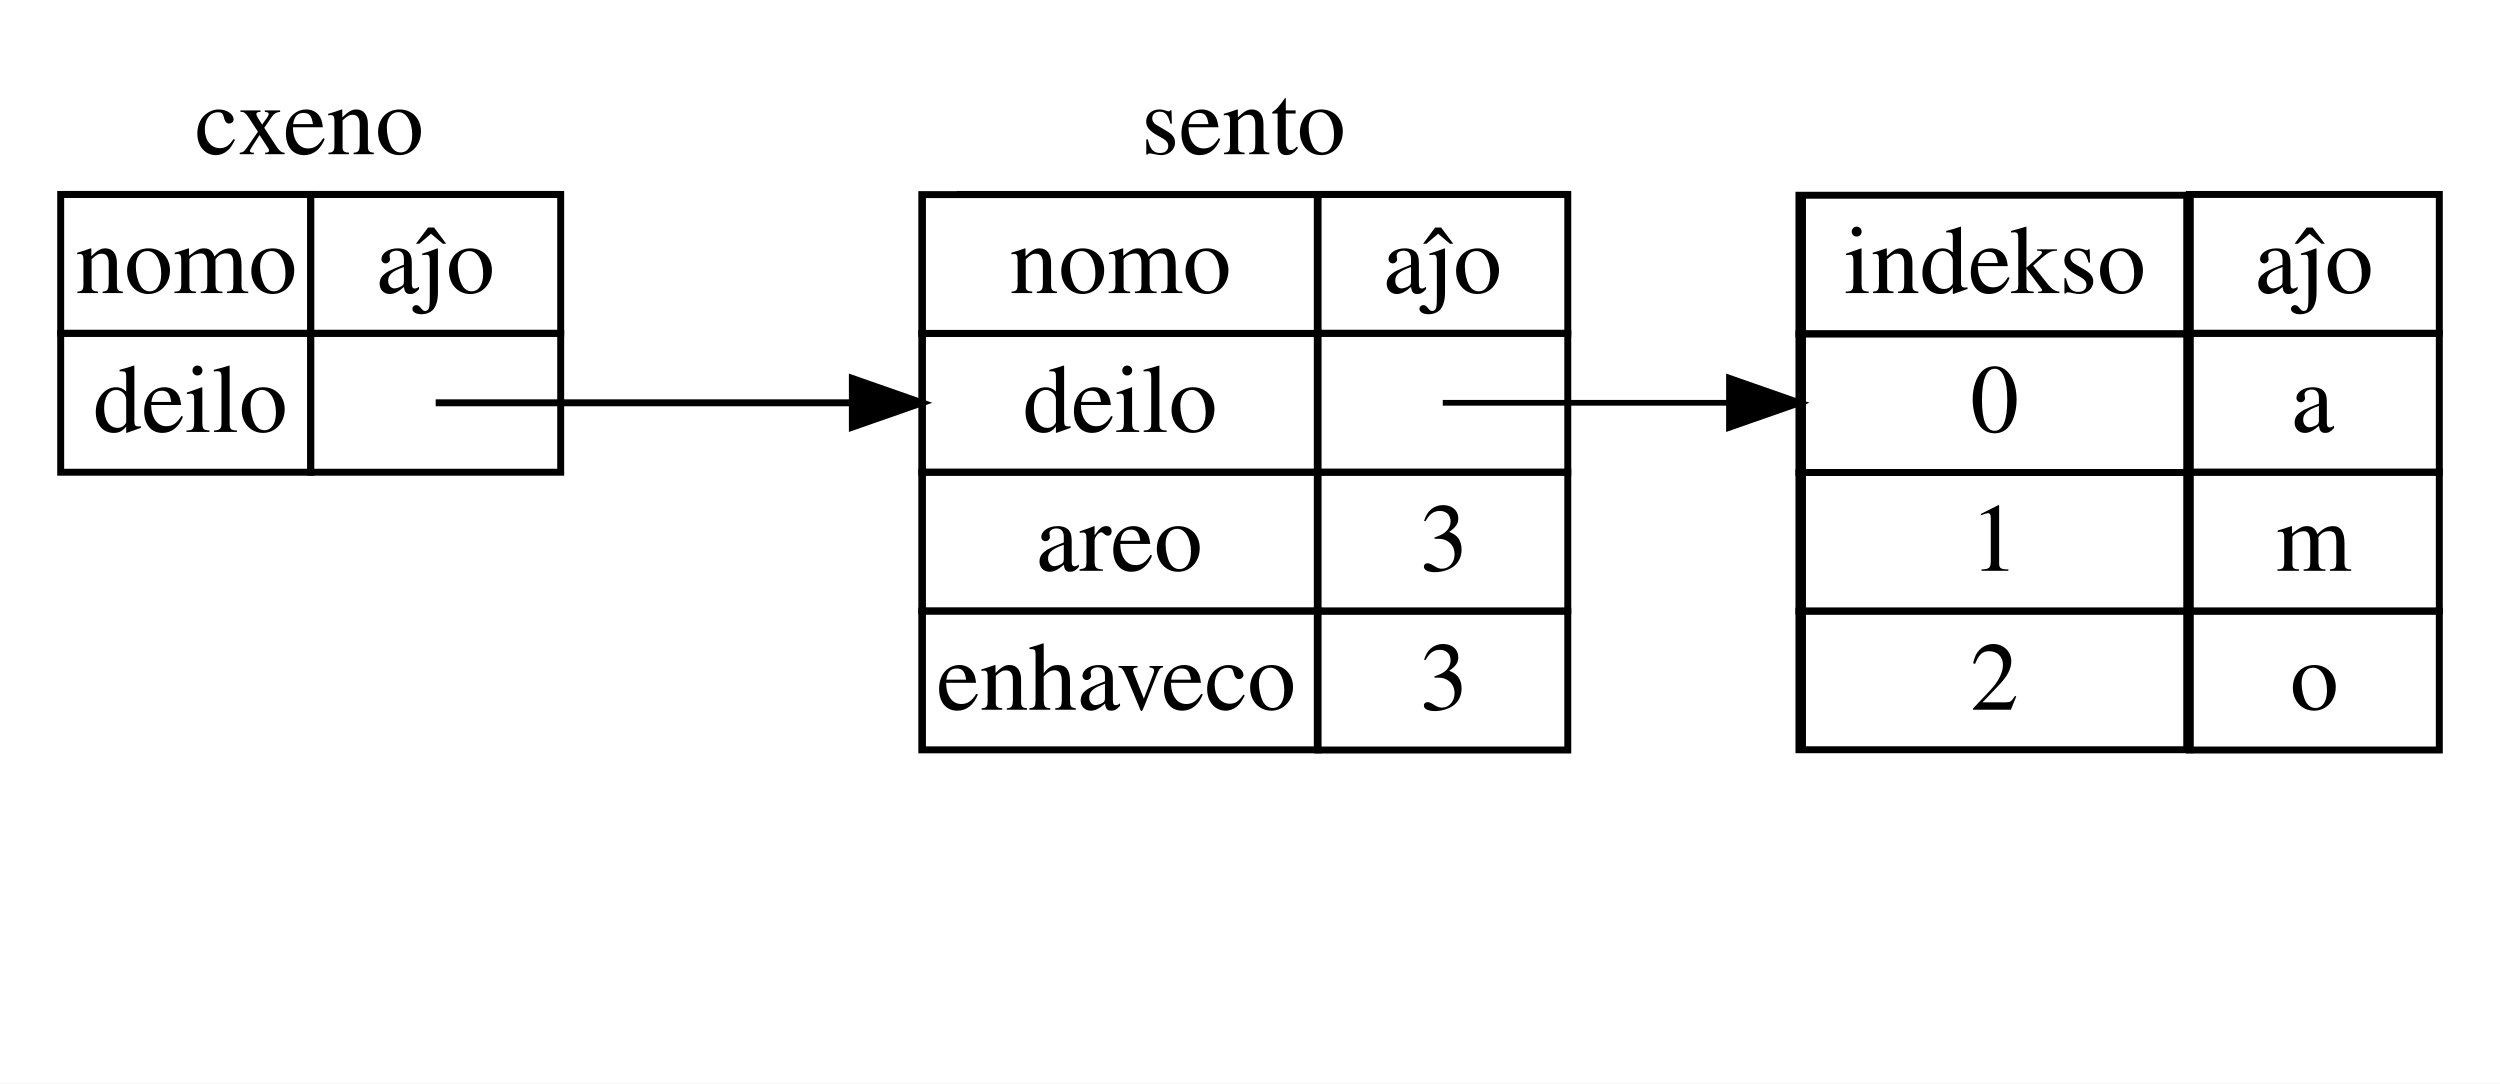
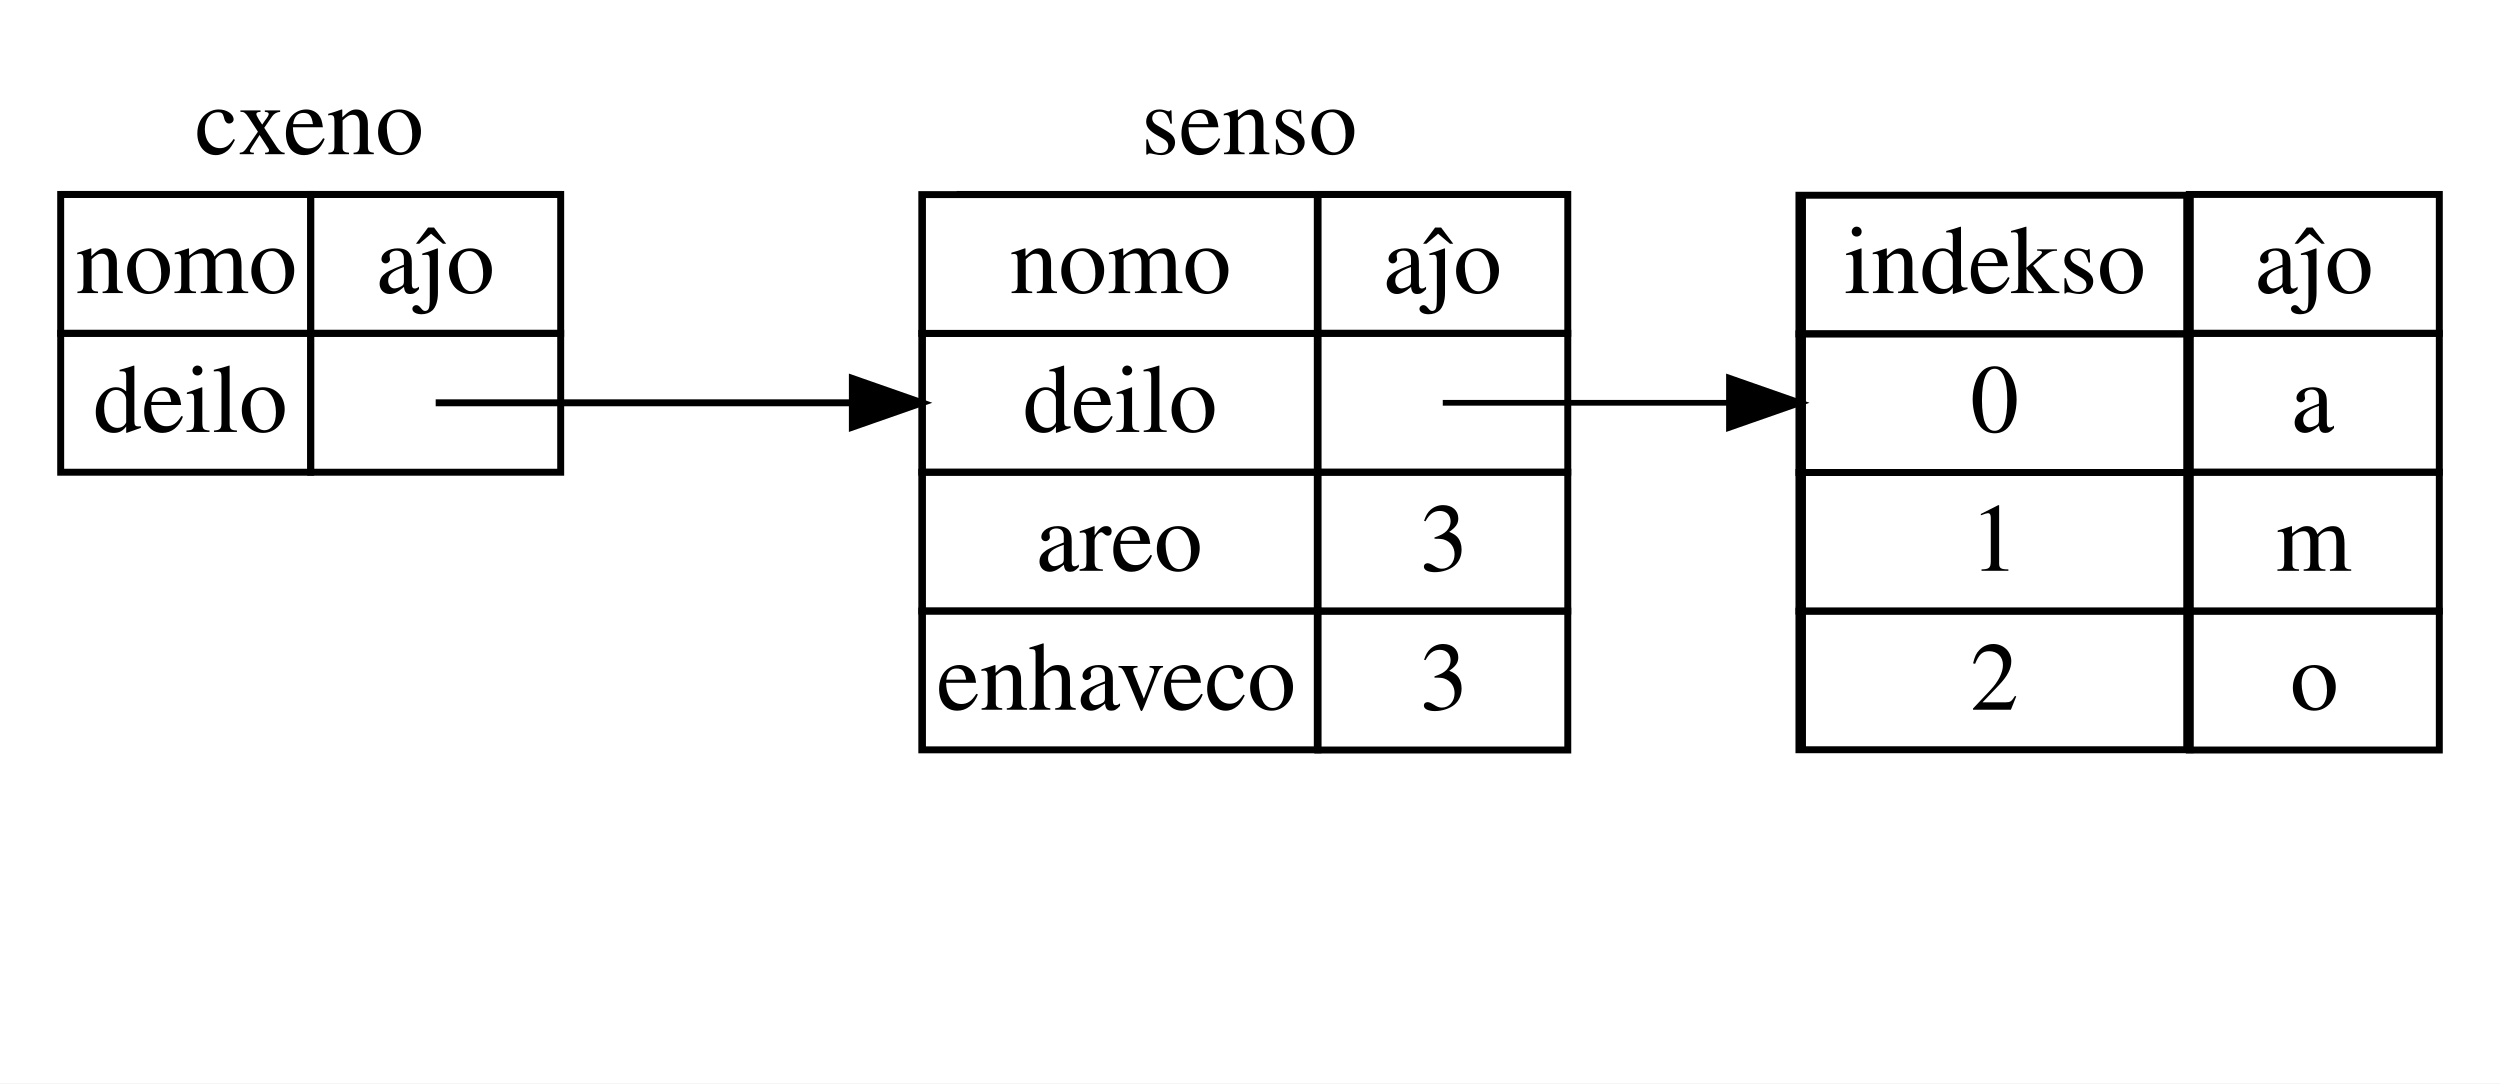
<svg xmlns="http://www.w3.org/2000/svg" viewBox="0.00 0.00 1500.00 650.00" version="1.1" id="svg8479">
  <defs id="defs8483" />
  <polygon style="fill:#ffffff" id="polygon8353" points="357,-152 357,4 -4,4 -4,-152 " stroke="transparent" transform="matrix(4.1667,0,0,4.1667,16.6668,633.3384)" />
  <g id="g8740" transform="translate(-13.58743)">
    <polyline transform="matrix(4.1667,0,0,4.1667,16.6668,633.3384)" style="fill:none;stroke:#000000" id="polyline8357" points="8,-124 80,-124 " />
    <text style="font-size:58.334px;font-family:Times, serif;text-anchor:start;fill:#000000;stroke-width:4.167" id="text8359" font-size="14.00" y="92.501" x="130.534">cxeno</text>
    <text style="font-size:58.334px;font-family:Times, serif;text-anchor:start;fill:#000000;stroke-width:4.167" id="text8363" font-size="14.00" y="175.835" x="58.986">nomo</text>
    <polygon transform="matrix(4.1667,0,0,4.1667,16.6668,633.3384)" style="fill:none;stroke:#000000" id="polygon8361" points="8,-124 44,-124 44,-104 8,-104 " />
    <polygon transform="matrix(4.1667,0,0,4.1667,16.6668,633.3384)" style="fill:none;stroke:#000000" id="polygon8365" points="80,-104 44,-104 44,-124 80,-124 " />
    <text style="font-size:58.334px;font-family:Times, serif;text-anchor:start;fill:#000000;stroke-width:4.167" id="text8367" font-size="14.00" y="175.835" x="239.194">aĵo</text>
    <polygon transform="matrix(4.1667,0,0,4.1667,16.6668,633.3384)" style="fill:none;stroke:#000000" id="polygon8369" points="8,-84 8,-104 44,-104 44,-84 " />
    <text style="font-size:58.334px;font-family:Times, serif;text-anchor:start;fill:#000000;stroke-width:4.167" id="text8371" font-size="14.00" y="259.169" x="69.472">deilo</text>
    <polygon transform="matrix(4.1667,0,0,4.1667,16.6668,633.3384)" style="fill:none;stroke:#000000" id="polygon8373" points="44,-104 80,-104 80,-84 44,-84 " />
    <g transform="matrix(4.1667,0,0,4.1667,16.6668,633.3384)" id="edge2" class="edge">
      <path d="m 62,-94 c 0,0 31.118,0 59.951,0" id="path8415" style="fill:none;stroke:#000000" />
      <polygon points="122,-97.5 132,-94 122,-90.5 " id="polygon8417" style="fill:#000000;stroke:#000000" />
    </g>
    <g transform="translate(521.9228,3.2268188e-6)" id="g4904">
      <polyline points="8,-124 96,-124 " id="polyline162" style="fill:none;stroke:#000000" transform="matrix(4.1667,0,0,4.1667,32.32758,633.3384)" />
-       <text x="176.403" y="92.501" font-size="14.00" id="text164" style="font-size:58.334px;font-family:Times, serif;text-anchor:start;fill:#000000;stroke-width:4.167">sento</text>
+       <text x="176.403" y="92.501" font-size="14.00" id="text164" style="font-size:58.334px;font-family:Times, serif;text-anchor:start;fill:#000000;stroke-width:4.167">senso</text>
      <text x="97.575" y="175.835" font-size="14.00" id="text168" style="font-size:58.334px;font-family:Times, serif;text-anchor:start;fill:#000000;stroke-width:4.167">nomo</text>
      <g id="g4029" transform="translate(15.66079)">
        <polygon transform="matrix(4.563206,0,0,4.164294,-7.219816,633.1363)" style="fill:none;stroke:#000000" id="polygon166" points="60,-104 8,-104 8,-124 60,-124 " />
        <polygon transform="matrix(4.1667,0,0,4.1667,16.6668,633.3384)" style="fill:none;stroke:#000000" id="polygon170" points="96,-124 96,-104 60,-104 60,-124 " />
      </g>
      <text x="321.522" y="175.835" font-size="14.00" id="text172" style="font-size:58.334px;font-family:Times, serif;text-anchor:start;fill:#000000;stroke-width:4.167">aĵo</text>
      <polygon points="60,-84 8,-84 8,-104 60,-104 " id="polygon174" style="fill:none;stroke:#000000" transform="matrix(4.563206,0,0,4.164294,8.440969,633.1363)" />
      <text x="105.401" y="259.169" font-size="14.00" id="text176" style="font-size:58.334px;font-family:Times, serif;text-anchor:start;fill:#000000;stroke-width:4.167">deilo</text>
      <polygon points="96,-104 96,-84 60,-84 60,-104 " id="polygon178" style="fill:none;stroke:#000000" transform="matrix(4.1667,0,0,4.1667,32.32758,633.3384)" />
      <polygon points="60,-64 8,-64 8,-84 60,-84 " id="polygon180" style="fill:none;stroke:#000000" transform="matrix(4.563206,0,0,4.164294,8.440969,633.1363)" />
      <text x="113.198" y="342.503" font-size="14.00" id="text182" style="font-size:58.334px;font-family:Times, serif;text-anchor:start;fill:#000000;stroke-width:4.167">areo</text>
      <polygon points="96,-84 96,-64 60,-64 60,-84 " id="polygon184" style="fill:none;stroke:#000000" transform="matrix(4.1667,0,0,4.1667,32.32758,633.3384)" />
      <text x="343.476" y="342.503" font-size="14.00" id="text186" style="font-size:58.334px;font-family:Times, serif;text-anchor:start;fill:#000000;stroke-width:4.167">3</text>
      <polygon points="8,-64 60,-64 60,-44 8,-44 " id="polygon188" style="fill:none;stroke:#000000" transform="matrix(4.563206,0,0,4.164294,8.440969,633.1363)" />
      <text x="53.676" y="425.837" font-size="14.00" id="text190" style="font-size:58.334px;font-family:Times, serif;text-anchor:start;fill:#000000;stroke-width:4.167">enhaveco</text>
      <polygon points="96,-64 96,-44 60,-44 60,-64 " id="polygon192" style="fill:none;stroke:#000000" transform="matrix(4.1667,0,0,4.1667,32.32758,633.3384)" />
      <text x="343.476" y="425.837" font-size="14.00" id="text194" style="font-size:58.334px;font-family:Times, serif;text-anchor:start;fill:#000000;stroke-width:4.167">3</text>
      <polygon points="185.5,-104 148.5,-104 148.5,-124 185.5,-124 " id="polygon199" style="fill:none;stroke:#000000" transform="matrix(6.28865,0,0,4.158806,-361.7677,632.8332)" />
      <text x="598.154" y="175.835" font-size="14.00" id="text201" style="font-size:58.334px;font-family:Times, serif;text-anchor:start;fill:#000000;stroke-width:4.167">indekso</text>
      <polygon points="221.5,-124 221.5,-104 185.5,-104 185.5,-124 " id="polygon203" style="fill:none;stroke:#000000" transform="matrix(4.1667,0,0,4.1667,32.32758,633.3384)" />
      <text x="844.443" y="175.835" font-size="14.00" id="text205" style="font-size:58.334px;font-family:Times, serif;text-anchor:start;fill:#000000;stroke-width:4.167">aĵo</text>
      <polygon points="185.5,-84 148.5,-84 148.5,-104 185.5,-104 " id="polygon207" style="fill:none;stroke:#000000" transform="matrix(6.28865,0,0,4.158806,-361.7677,632.8332)" />
      <text x="673.853" y="259.169" font-size="14.00" id="text209" style="font-size:58.334px;font-family:Times, serif;text-anchor:start;fill:#000000;stroke-width:4.167">0</text>
      <polygon points="221.5,-104 221.5,-84 185.5,-84 185.5,-104 " id="polygon211" style="fill:none;stroke:#000000" transform="matrix(4.1667,0,0,4.1667,32.32758,633.3384)" />
      <text x="866.28" y="259.169" font-size="14.00" id="text213" style="font-size:58.334px;font-family:Times, serif;text-anchor:start;fill:#000000;stroke-width:4.167">a</text>
      <polygon points="185.5,-64 148.5,-64 148.5,-84 185.5,-84 " id="polygon215" style="fill:none;stroke:#000000" transform="matrix(6.28865,0,0,4.158806,-361.7677,632.8332)" />
      <text x="673.707" y="342.503" font-size="14.00" id="text217" style="font-size:58.334px;font-family:Times, serif;text-anchor:start;fill:#000000;stroke-width:4.167">1</text>
      <polygon points="221.5,-84 221.5,-64 185.5,-64 185.5,-84 " id="polygon219" style="fill:none;stroke:#000000" transform="matrix(4.1667,0,0,4.1667,32.32758,633.3384)" />
      <text x="857.18" y="342.503" font-size="14.00" id="text221" style="font-size:58.334px;font-family:Times, serif;text-anchor:start;fill:#000000;stroke-width:4.167">m</text>
      <polygon points="185.5,-44 148.5,-44 148.5,-64 185.5,-64 " id="polygon223" style="fill:none;stroke:#000000" transform="matrix(6.28865,0,0,4.158806,-361.7677,632.8332)" />
      <text x="673.707" y="425.837" font-size="14.00" id="text225" style="font-size:58.334px;font-family:Times, serif;text-anchor:start;fill:#000000;stroke-width:4.167">2</text>
      <polygon points="221.5,-64 221.5,-44 185.5,-44 185.5,-64 " id="polygon227" style="fill:none;stroke:#000000" transform="matrix(4.1667,0,0,4.1667,32.32758,633.3384)" />
      <text x="865.697" y="425.837" font-size="14.00" id="text229" style="font-size:58.334px;font-family:Times, serif;text-anchor:start;fill:#000000;stroke-width:4.167">o</text>
      <path d="m 357.33,241.669 c 0,0 89.343,0 172.125,0" id="path250" style="fill:none;stroke:#000000;stroke-width:3.446" />
      <polygon points="148.5,-94 138.5,-90.5 138.5,-97.5 " id="polygon252" style="fill:#000000;stroke:#000000" transform="matrix(4.1667,0,0,4.1667,-47.67242,633.3384)" />
    </g>
  </g>
</svg>
